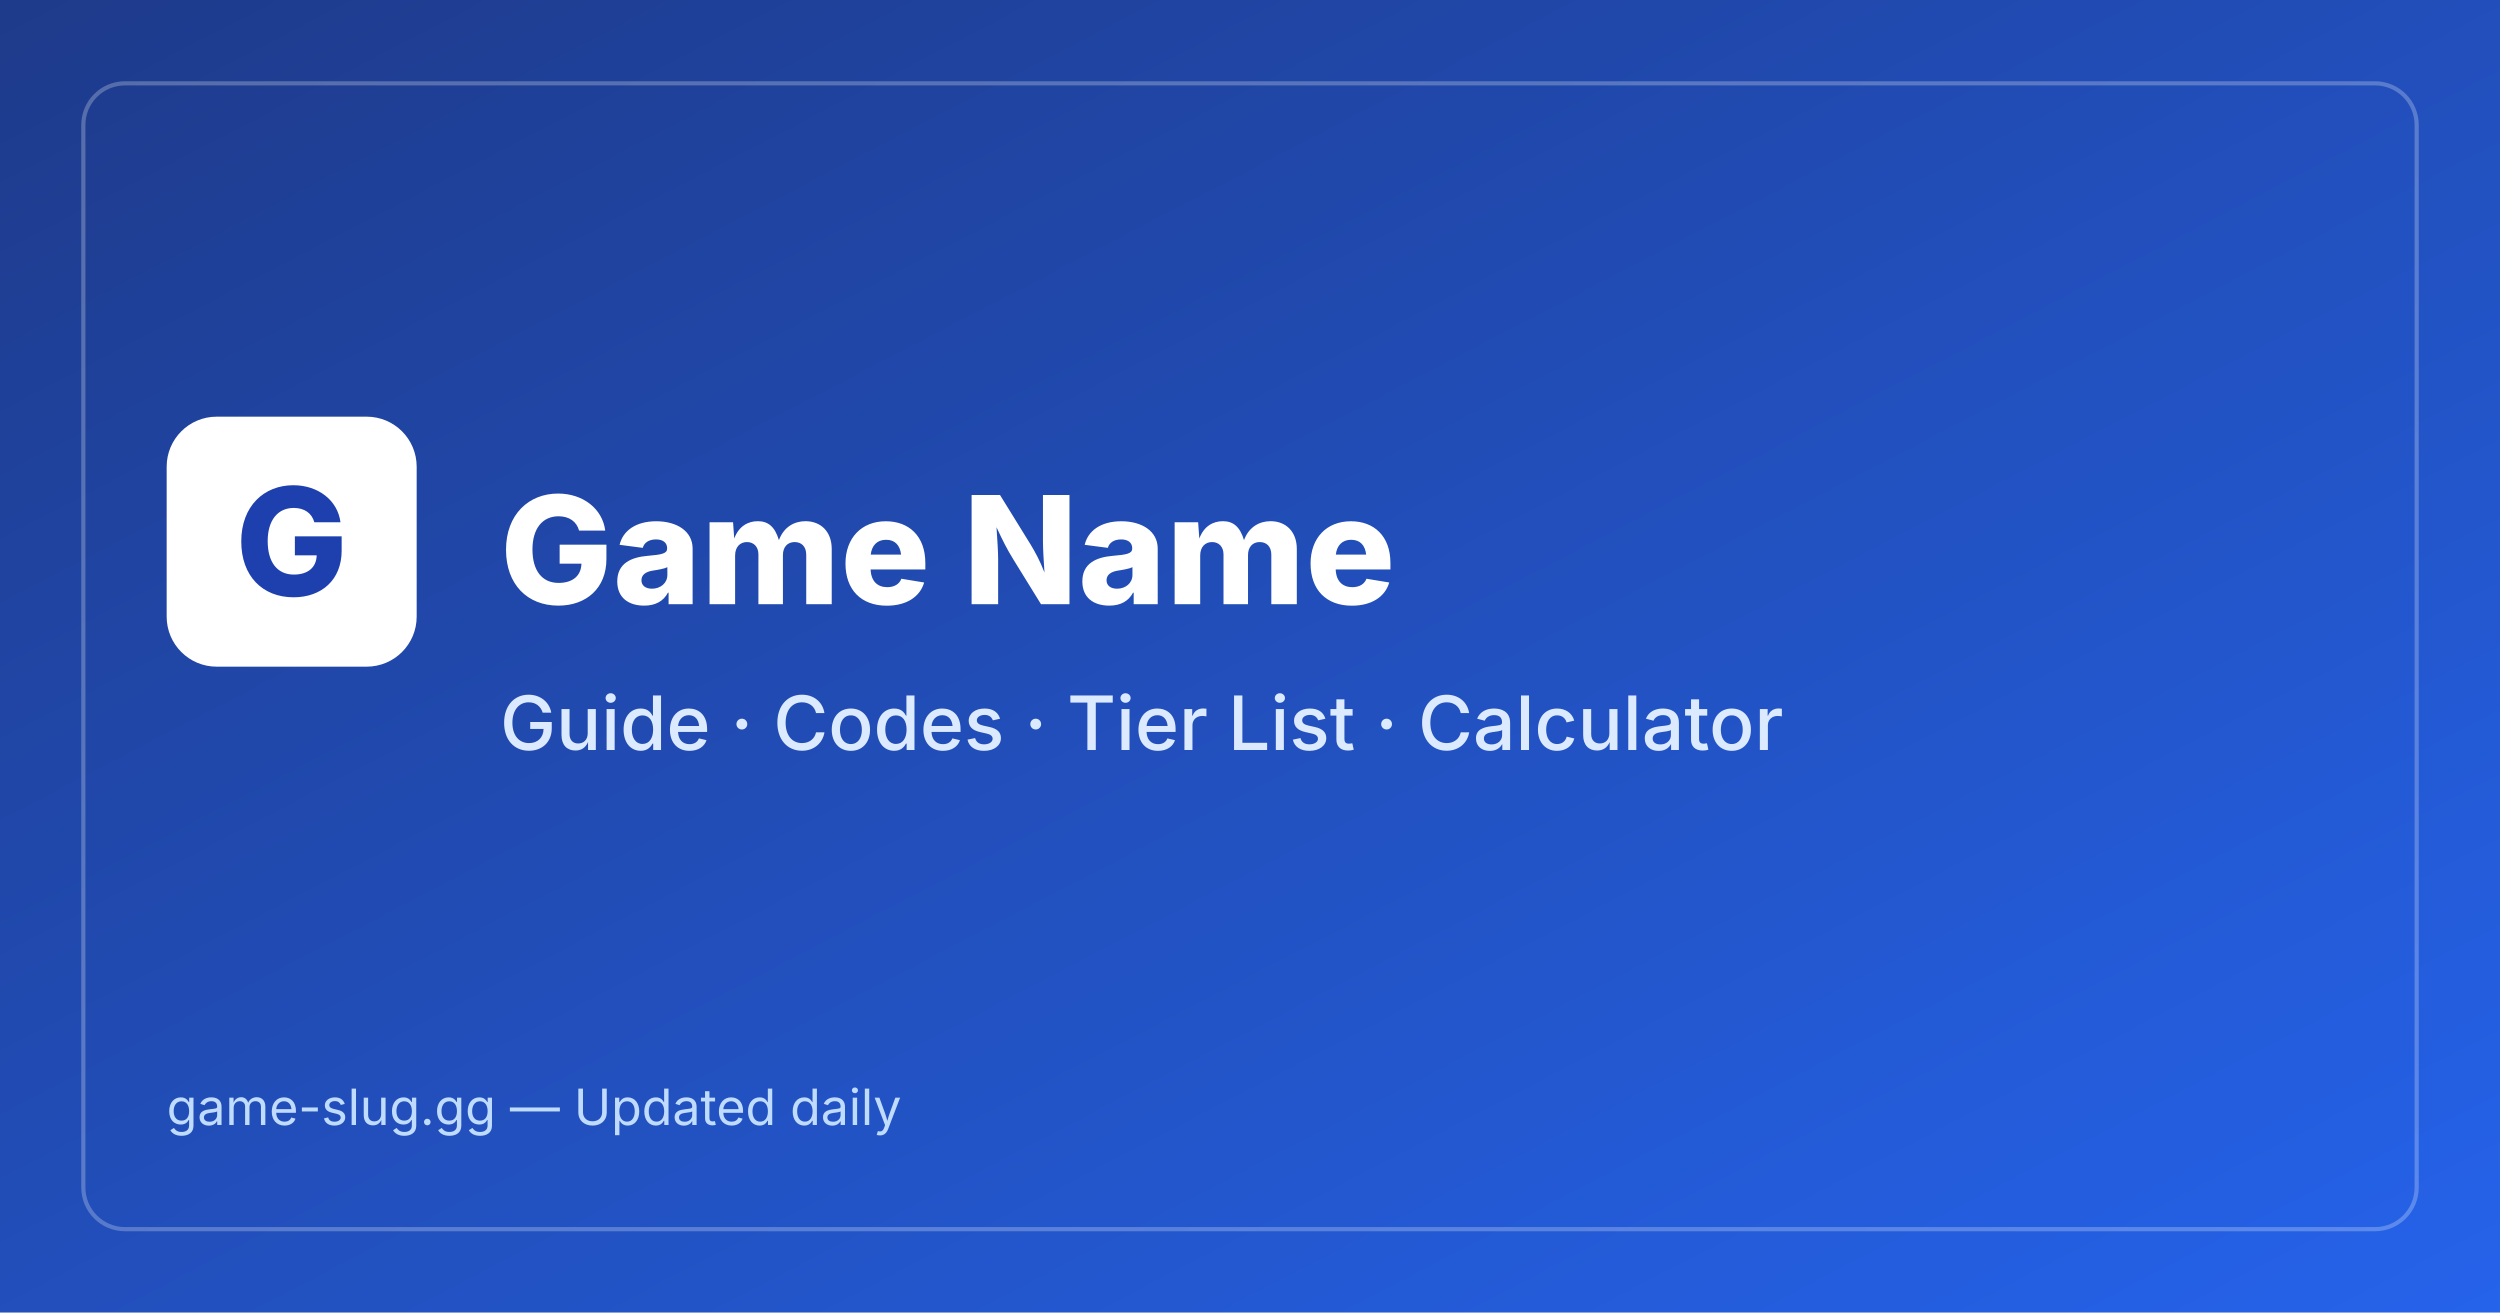
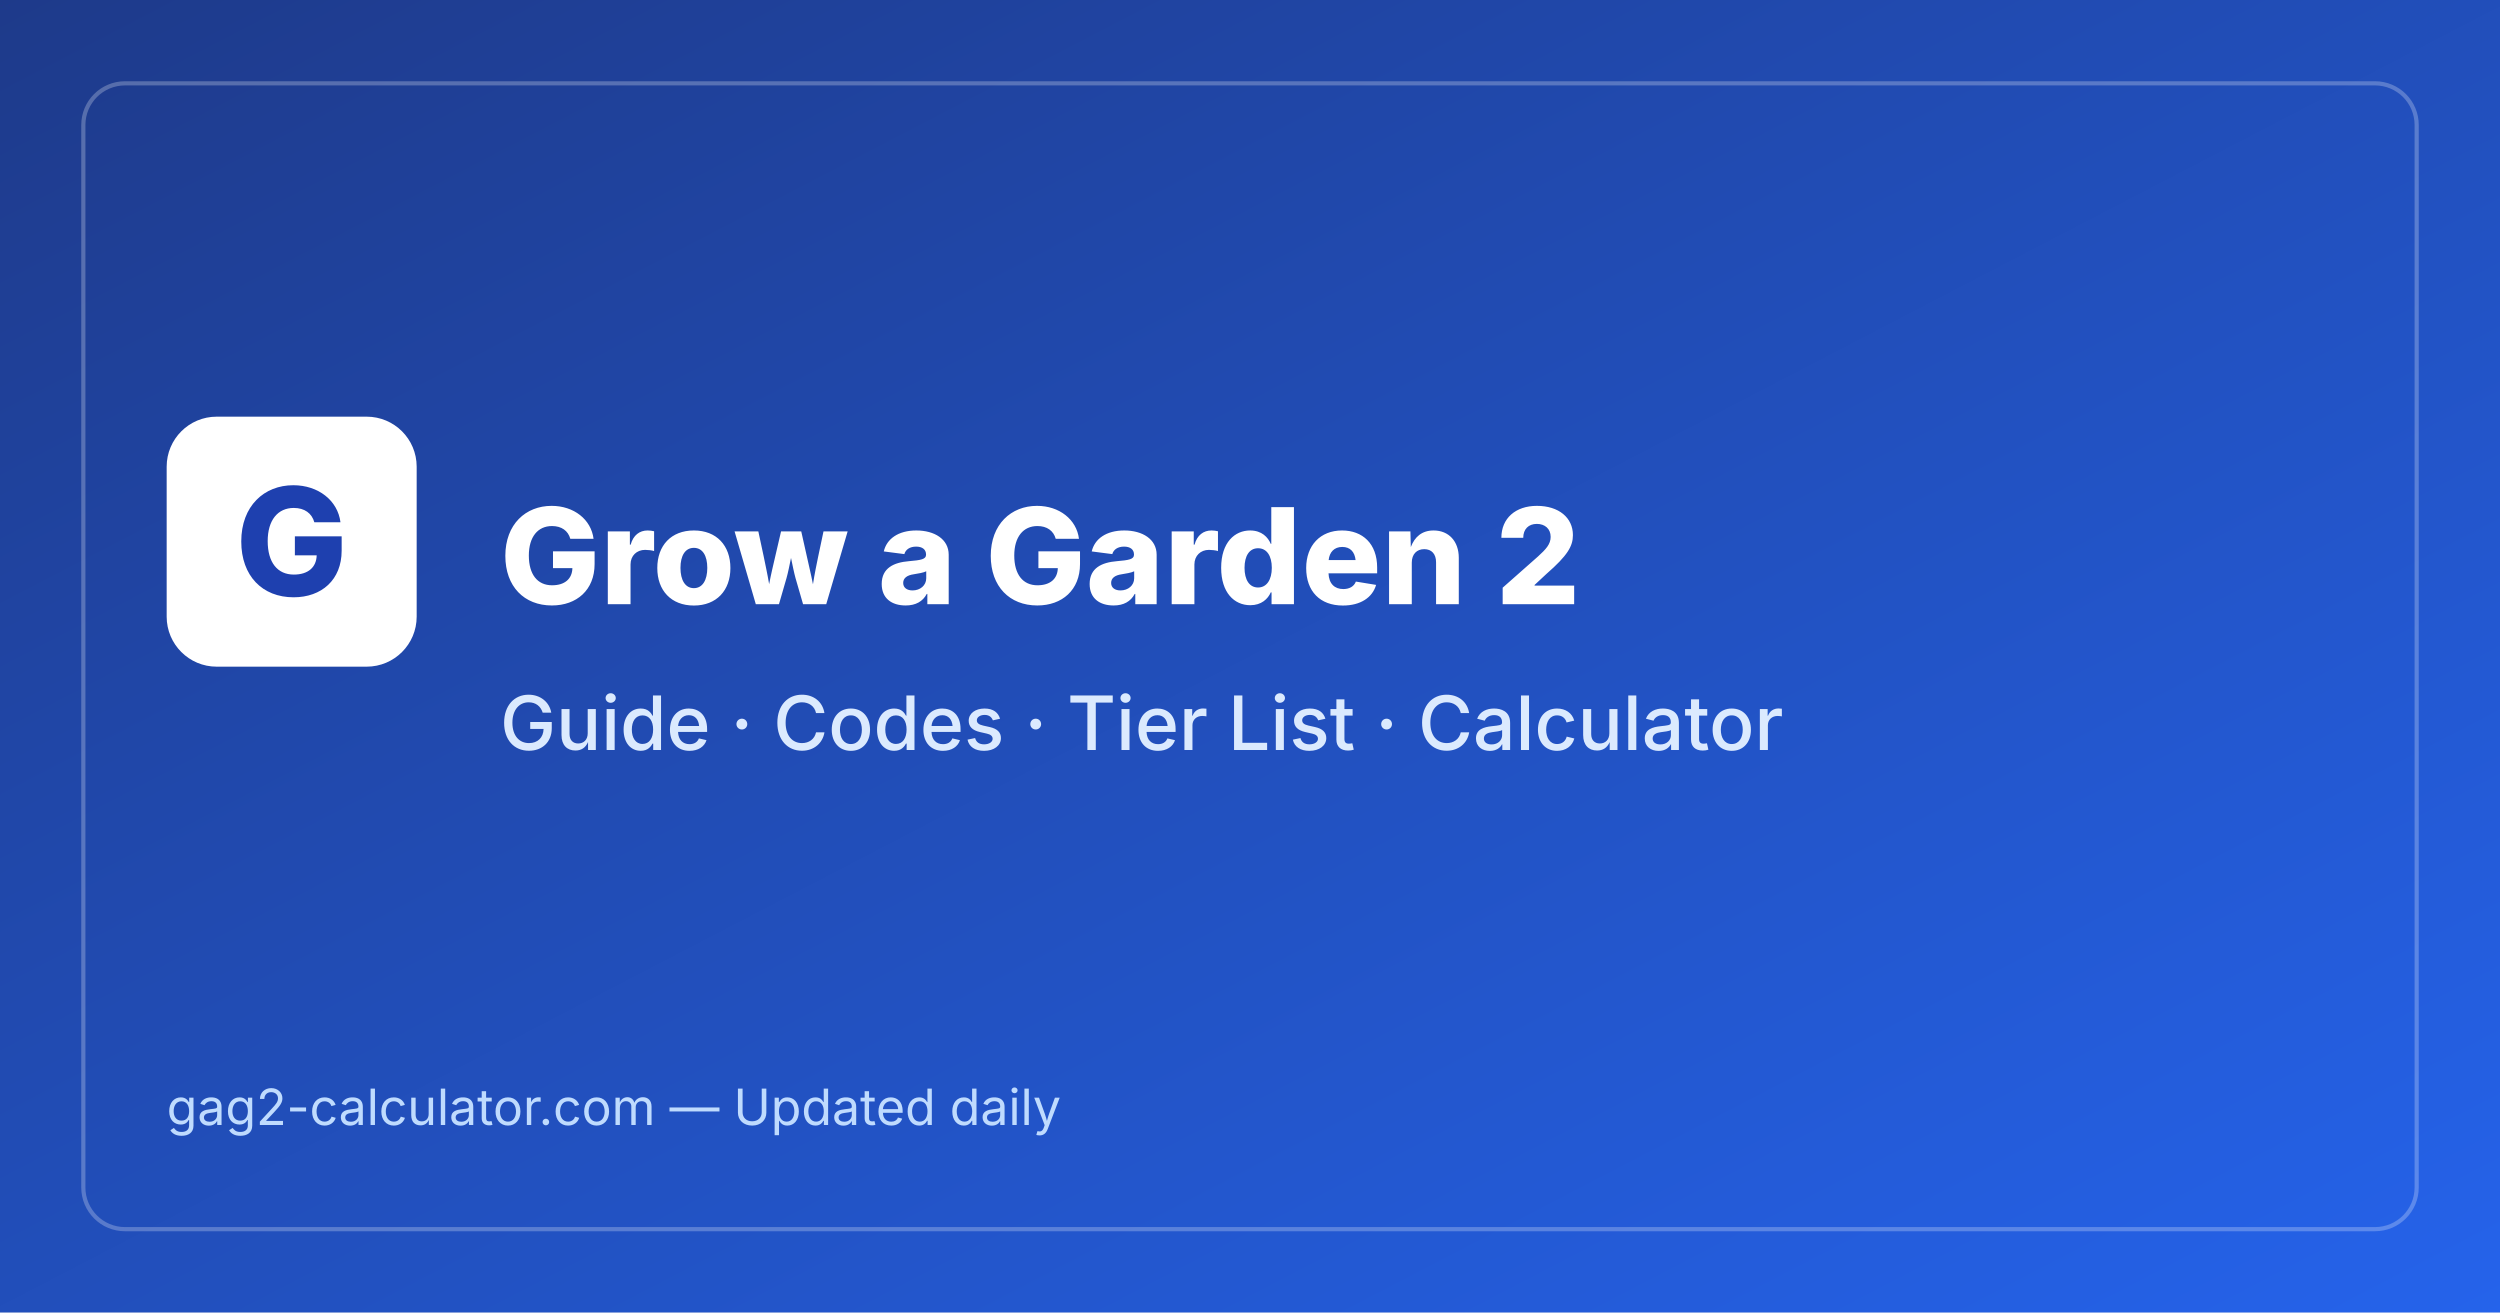
<svg xmlns="http://www.w3.org/2000/svg" width="1200" height="630">
  <defs>
    <linearGradient id="bg" x1="0%" y1="0%" x2="100%" y2="100%">
      <stop offset="0%" stop-color="#1e3a8a" />
      <stop offset="100%" stop-color="#2563eb" />
    </linearGradient>
  </defs>
  <rect width="100%" height="100%" fill="url(#bg)" />
  <rect x="40" y="40" width="1120" height="550" rx="20" fill="none" stroke="#ffffff" stroke-opacity="0.25" stroke-width="2" />
  <g transform="translate(80, 200)">
    <rect x="0" y="0" width="120" height="120" rx="24" fill="#ffffff" />
    <text x="60" y="86" font-family="Inter, system-ui, sans-serif" font-size="72" font-weight="800" text-anchor="middle" fill="#1e40af">G</text>
  </g>
-   <text x="240" y="290" font-family="Inter, system-ui, sans-serif" font-size="72" font-weight="800" fill="#ffffff">Game Name</text>
+   <text x="240" y="290" font-family="Inter, system-ui, sans-serif" font-size="64" font-weight="800" fill="#ffffff">Grow a Garden 2</text>
  <text x="240" y="360" font-family="Inter, system-ui, sans-serif" font-size="36" font-weight="500" fill="#dbeafe">Guide · Codes · Tier List · Calculator</text>
-   <text x="80" y="540" font-family="Inter, system-ui, sans-serif" font-size="24" font-weight="400" fill="#bfdbfe">game-slug.gg — Updated daily</text>
+   <text x="80" y="540" font-family="Inter, system-ui, sans-serif" font-size="24" font-weight="400" fill="#bfdbfe">gag2-calculator.com — Updated daily</text>
</svg>
